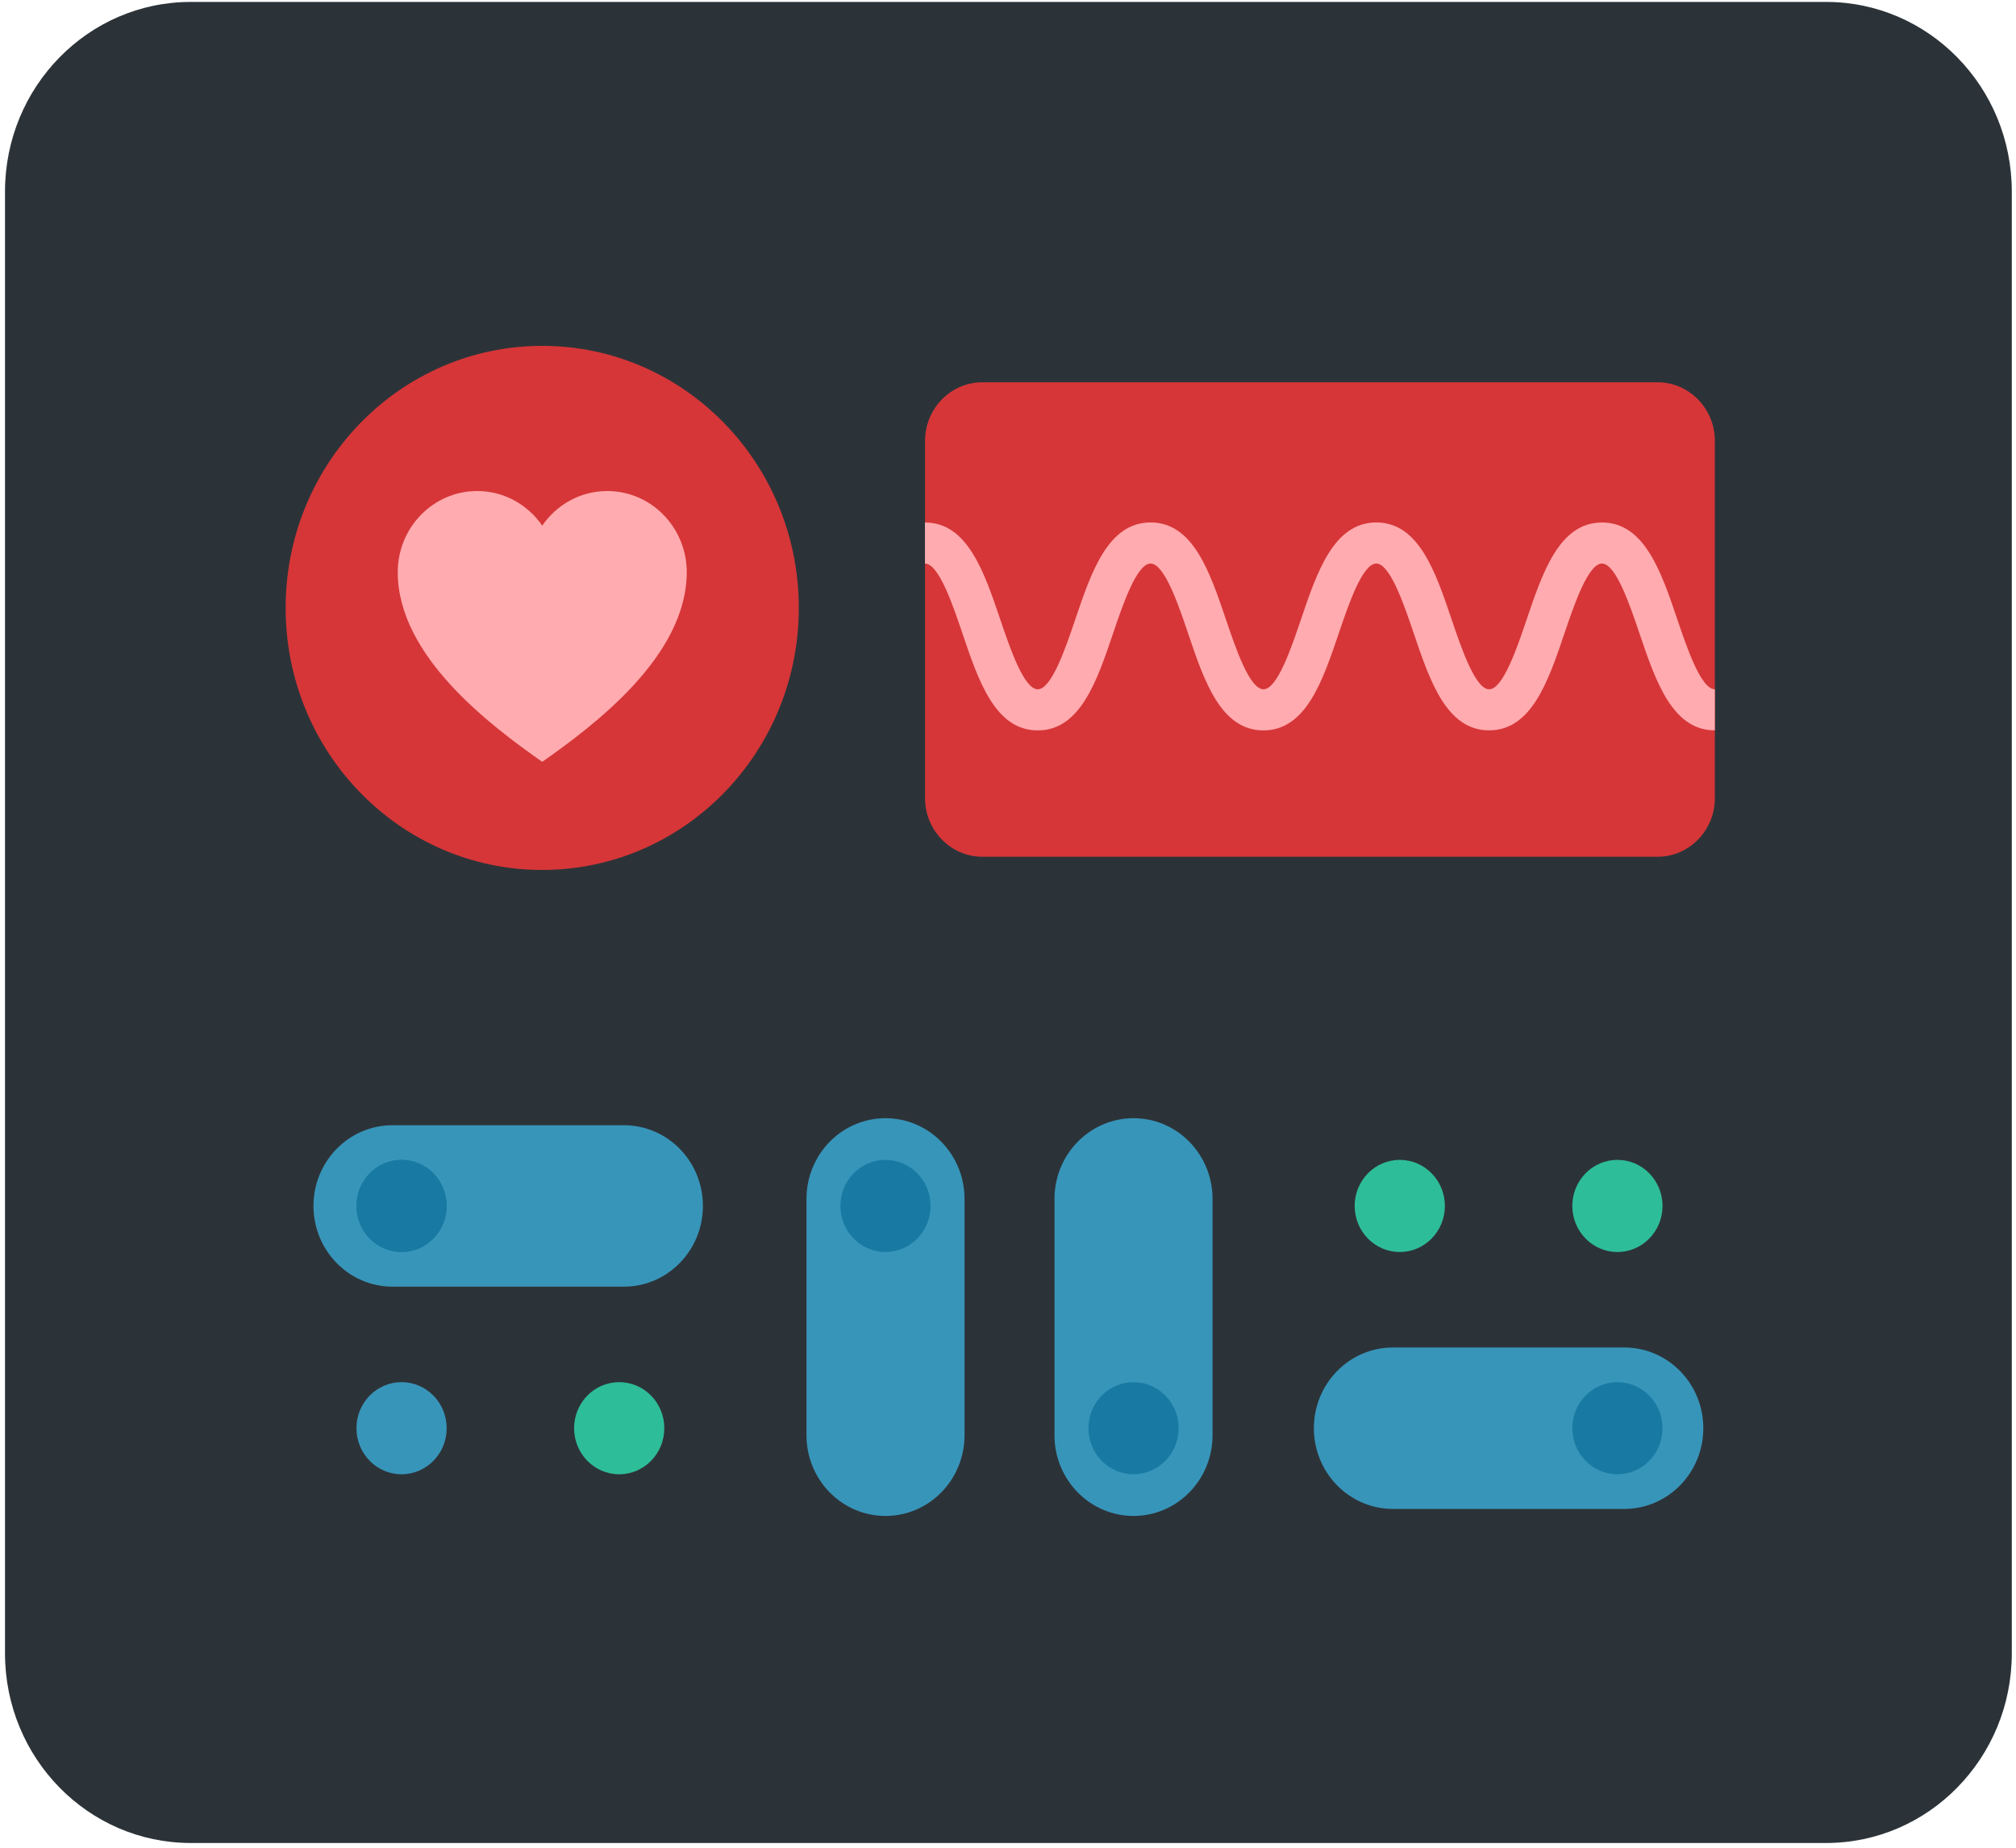
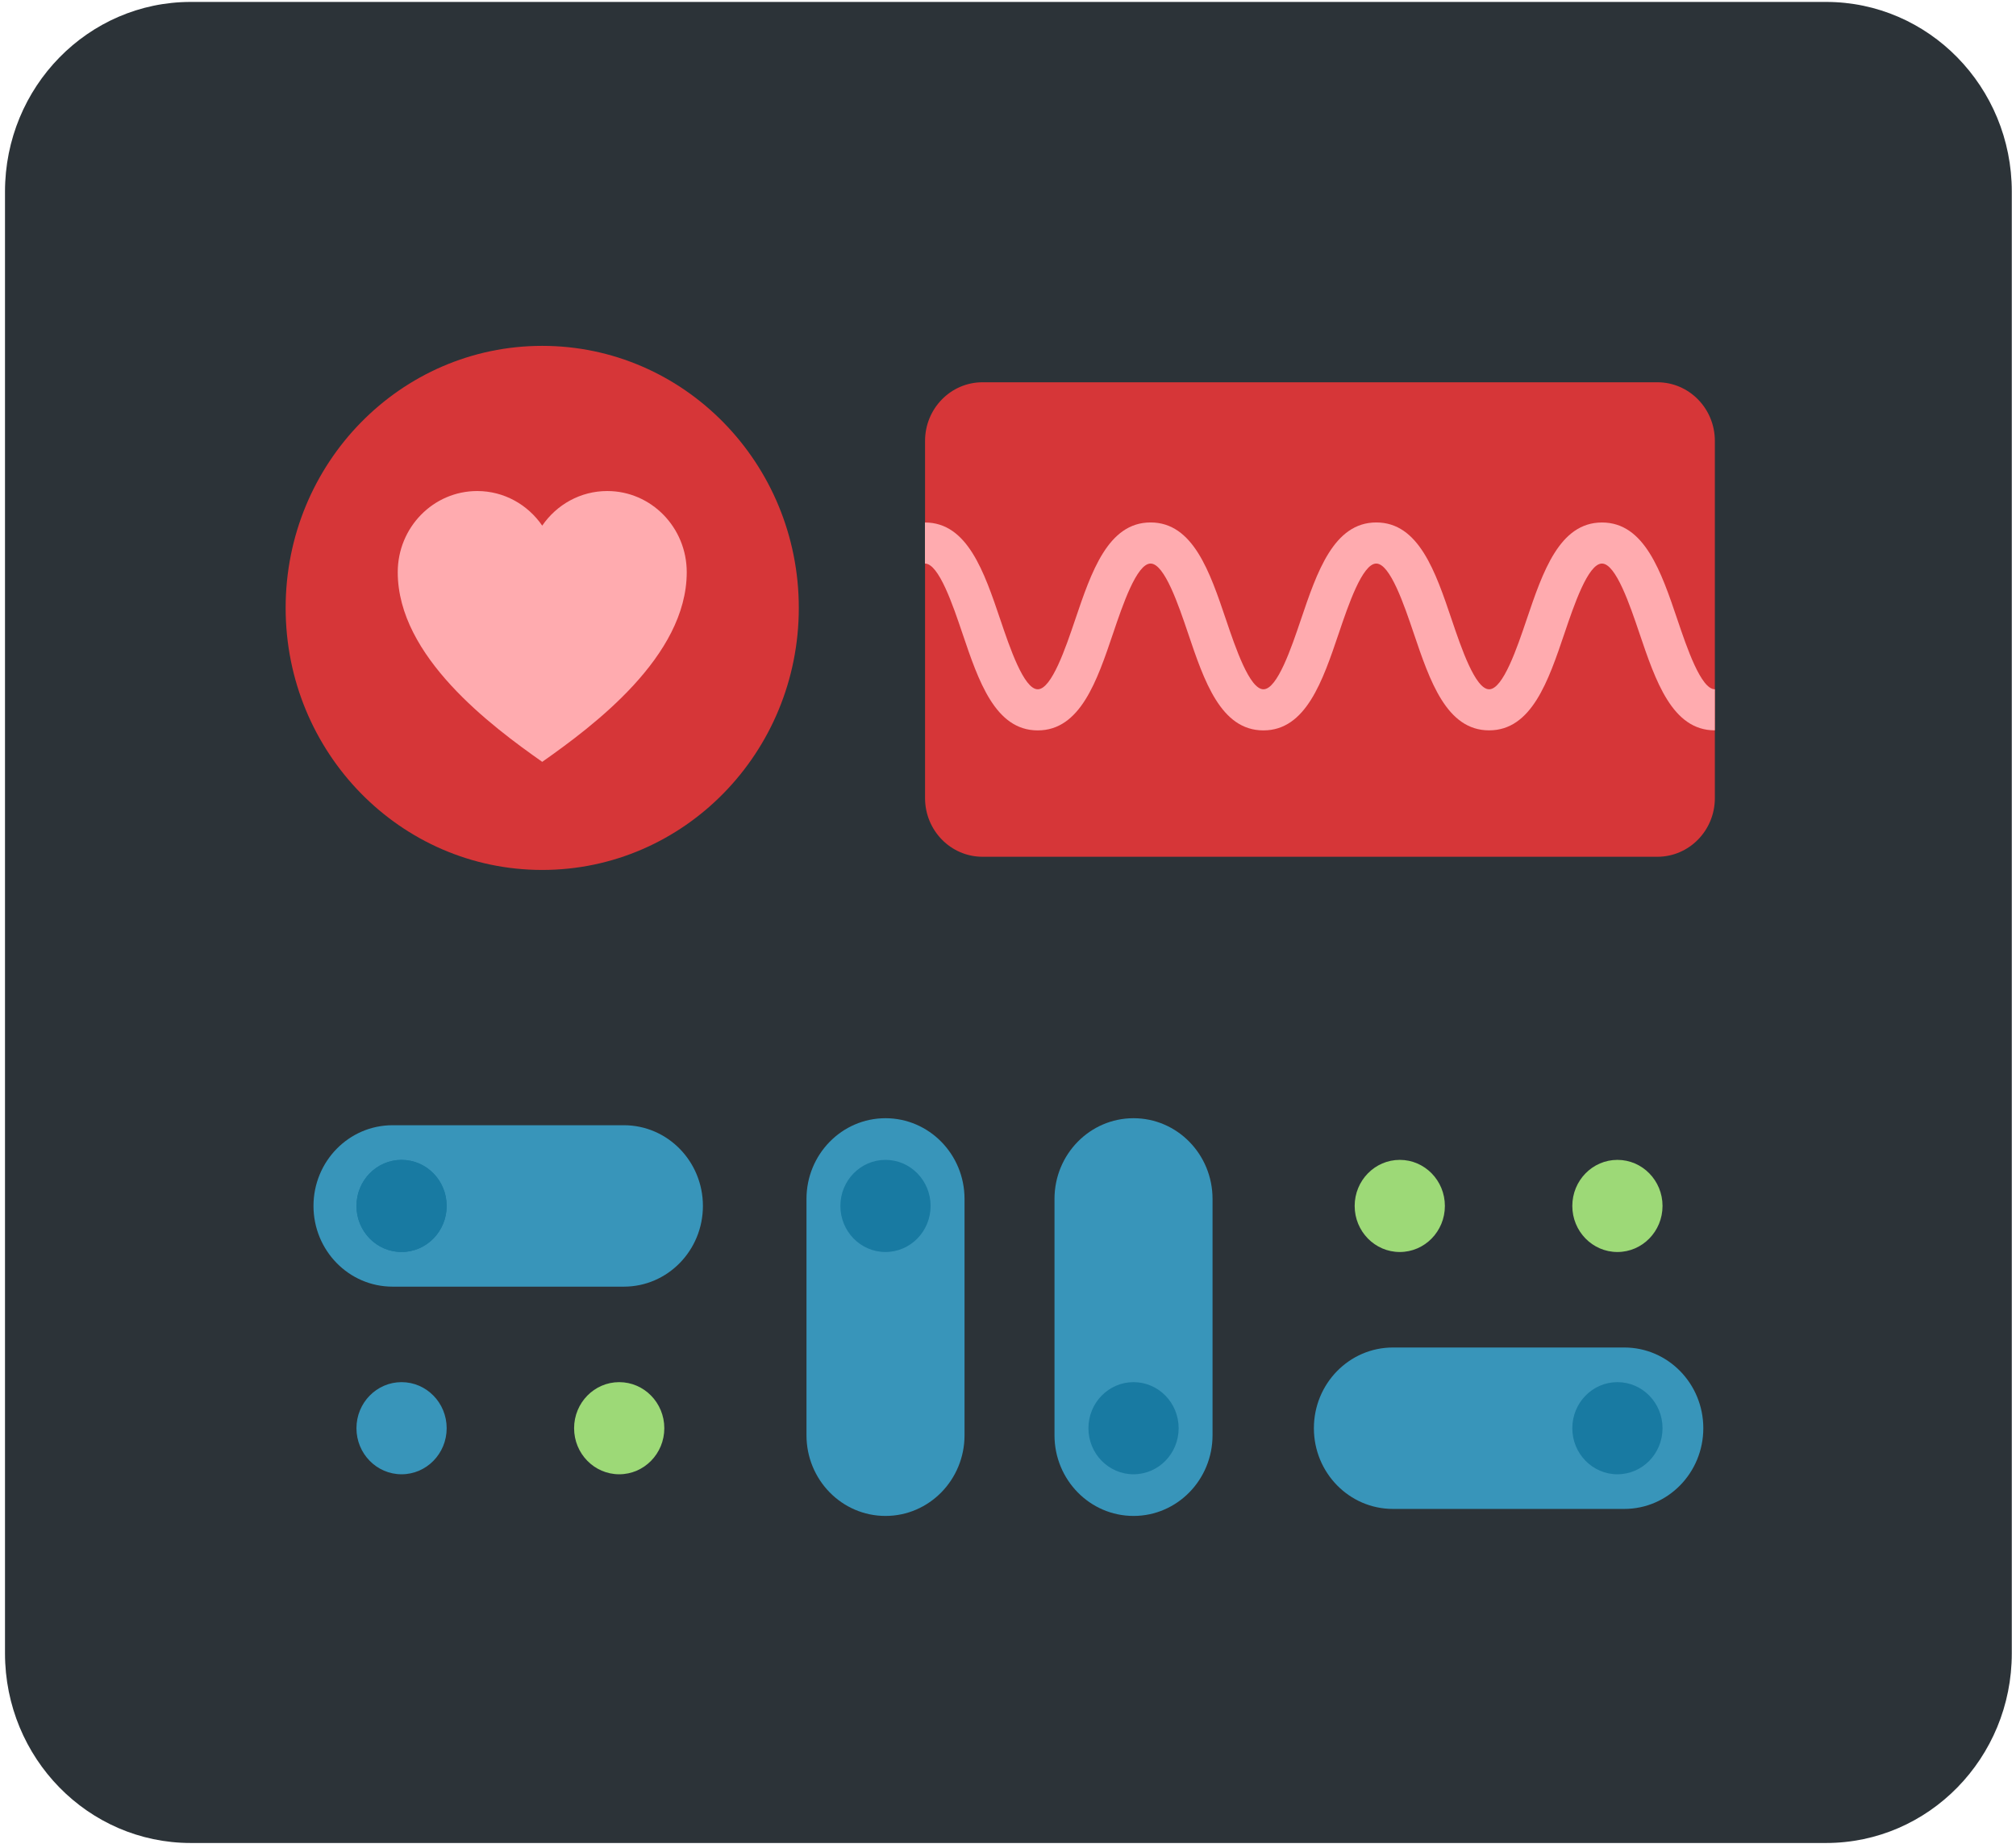
<svg xmlns="http://www.w3.org/2000/svg" height="44" viewBox="0 0 48 44" width="48">
  <g fill="none" fill-rule="evenodd">
    <path d="m43.478 43.887h-38.937c-2.442 0-4.422-2.022-4.422-4.517v-34.807c0-2.494 1.98-4.517 4.422-4.517h38.937c2.442 0 4.422 2.022 4.422 4.517v34.807c0 2.494-1.98 4.517-4.422 4.517" fill="#2c3338" />
    <path d="m6.801 14.476c0-3.446 2.735-6.24 6.109-6.24 3.374 0 6.109 2.794 6.109 6.24 0 3.446-2.735 6.24-6.109 6.24-3.374 0-6.109-2.794-6.109-6.24" fill="#d63638" />
    <path d="m14.458 11.693c-.641 0-1.206.326-1.548.824-.342-.498-.907-.824-1.548-.824-1.045 0-1.892.865-1.892 1.933 0 2.01 2.236 3.668 3.44 4.516 1.204-.848 3.441-2.506 3.441-4.516 0-1.067-.847-1.933-1.892-1.933" fill="#ffabaf" />
    <path d="m39.462 20.402h-16.069c-.755 0-1.368-.625-1.368-1.397v-8.505c0-.771.612-1.397 1.368-1.397h16.069c.755 0 1.368.625 1.368 1.397v8.505c0 .771-.612 1.397-1.368 1.397" fill="#d63638" />
    <g fill="#3895ba">
      <path d="m9.346 26.795h5.509c1.039 0 1.881.86 1.881 1.922 0 1.061-.842 1.922-1.881 1.922h-5.509c-1.039 0-1.882-.86-1.882-1.922 0-1.061.842-1.922 1.882-1.922" />
      <path d="m19.202 34.177v-5.627c0-1.061.842-1.922 1.881-1.922 1.039 0 1.882.86 1.882 1.922v5.627c0 1.061-.842 1.922-1.882 1.922-1.039 0-1.881-.86-1.881-1.922" />
      <path d="m33.165 32.088h5.509c1.039 0 1.881.86 1.881 1.922 0 1.061-.842 1.922-1.881 1.922h-5.509c-1.039 0-1.882-.86-1.882-1.922 0-1.061.842-1.922 1.882-1.922" />
    </g>
    <path d="m9.561 27.62c.593 0 1.074.491 1.074 1.097 0 .606-.481 1.097-1.074 1.097-.593 0-1.074-.491-1.074-1.097 0-.606.481-1.097 1.074-1.097" fill="#187aa2" />
    <path d="m9.561 35.107c.593 0 1.074-.491 1.074-1.097 0-.606-.481-1.097-1.074-1.097-.593 0-1.074.491-1.074 1.097 0 .606.481 1.097 1.074 1.097" fill="#3895ba" />
    <path d="m9.561 27.62c.593 0 1.074.491 1.074 1.097 0 .606-.481 1.097-1.074 1.097-.593 0-1.074-.491-1.074-1.097 0-.606.481-1.097 1.074-1.097" fill="#187aa2" />
    <path d="m22.157 28.717c0-.606-.481-1.097-1.074-1.097-.593 0-1.074.491-1.074 1.097 0 .606.481 1.097 1.074 1.097.593 0 1.074-.491 1.074-1.097" fill="#187aa2" />
-     <path d="m13.669 34.01c0 .606.481 1.097 1.074 1.097.593 0 1.074-.491 1.074-1.097 0-.606-.481-1.097-1.074-1.097-.593 0-1.074.491-1.074 1.097" fill="#2ebd99" />
+     <path d="m13.669 34.01c0 .606.481 1.097 1.074 1.097.593 0 1.074-.491 1.074-1.097 0-.606-.481-1.097-1.074-1.097-.593 0-1.074.491-1.074 1.097" fill="#9dd977" />
    <path d="m25.107 34.177v-5.627c0-1.061.842-1.922 1.882-1.922s1.881.86 1.881 1.922v5.627c0 1.061-.842 1.922-1.881 1.922s-1.882-.86-1.882-1.922" fill="#3895ba" />
-     <path d="m33.328 27.62c.593 0 1.074.491 1.074 1.097 0 .606-.481 1.097-1.074 1.097-.593 0-1.074-.491-1.074-1.097 0-.606.481-1.097 1.074-1.097" fill="#2ebd99" />
+     <path d="m33.328 27.62c.593 0 1.074.491 1.074 1.097 0 .606-.481 1.097-1.074 1.097-.593 0-1.074-.491-1.074-1.097 0-.606.481-1.097 1.074-1.097" fill="#9dd977" />
    <path d="m26.989 35.107c-.593 0-1.074-.491-1.074-1.097 0-.606.481-1.097 1.074-1.097.593 0 1.074.491 1.074 1.097 0 .606-.481 1.097-1.074 1.097" fill="#187aa2" />
-     <path d="m37.436 28.717c0-.606.481-1.097 1.074-1.097.593 0 1.074.491 1.074 1.097 0 .606-.481 1.097-1.074 1.097-.593 0-1.074-.491-1.074-1.097" fill="#2ebd99" />
+     <path d="m37.436 28.717c0-.606.481-1.097 1.074-1.097.593 0 1.074.491 1.074 1.097 0 .606-.481 1.097-1.074 1.097-.593 0-1.074-.491-1.074-1.097" fill="#9dd977" />
    <path d="m37.436 34.01c0 .606.481 1.097 1.074 1.097.593 0 1.074-.491 1.074-1.097 0-.606-.481-1.097-1.074-1.097-.593 0-1.074.491-1.074 1.097" fill="#187aa2" />
    <path d="m40.829 17.392c-1.013 0-1.411-1.177-1.796-2.315-.223-.66-.56-1.657-.891-1.657-.331 0-.668.997-.891 1.657-.385 1.138-.783 2.315-1.796 2.315-1.013 0-1.411-1.177-1.796-2.315-.223-.66-.56-1.657-.891-1.657s-.668.997-.891 1.657c-.385 1.138-.783 2.316-1.796 2.316-1.013 0-1.411-1.177-1.795-2.316-.223-.66-.56-1.657-.891-1.657s-.668.997-.891 1.657c-.385 1.138-.783 2.316-1.796 2.316-1.013 0-1.41-1.177-1.795-2.316-.223-.66-.56-1.657-.89-1.657v-.978c1.012 0 1.41 1.177 1.795 2.315.223.66.56 1.657.89 1.657.331 0 .668-.997.891-1.657.385-1.138.783-2.316 1.796-2.316s1.411 1.177 1.796 2.316c.223.66.56 1.657.891 1.657.331 0 .668-.997.891-1.657.385-1.138.783-2.316 1.796-2.316 1.013 0 1.411 1.177 1.796 2.316.223.66.56 1.657.891 1.657.331 0 .668-.997.891-1.657.385-1.138.783-2.315 1.796-2.315 1.013 0 1.411 1.177 1.796 2.315.223.66.56 1.657.891 1.657z" fill="#ffabaf" />
  </g>
</svg>
